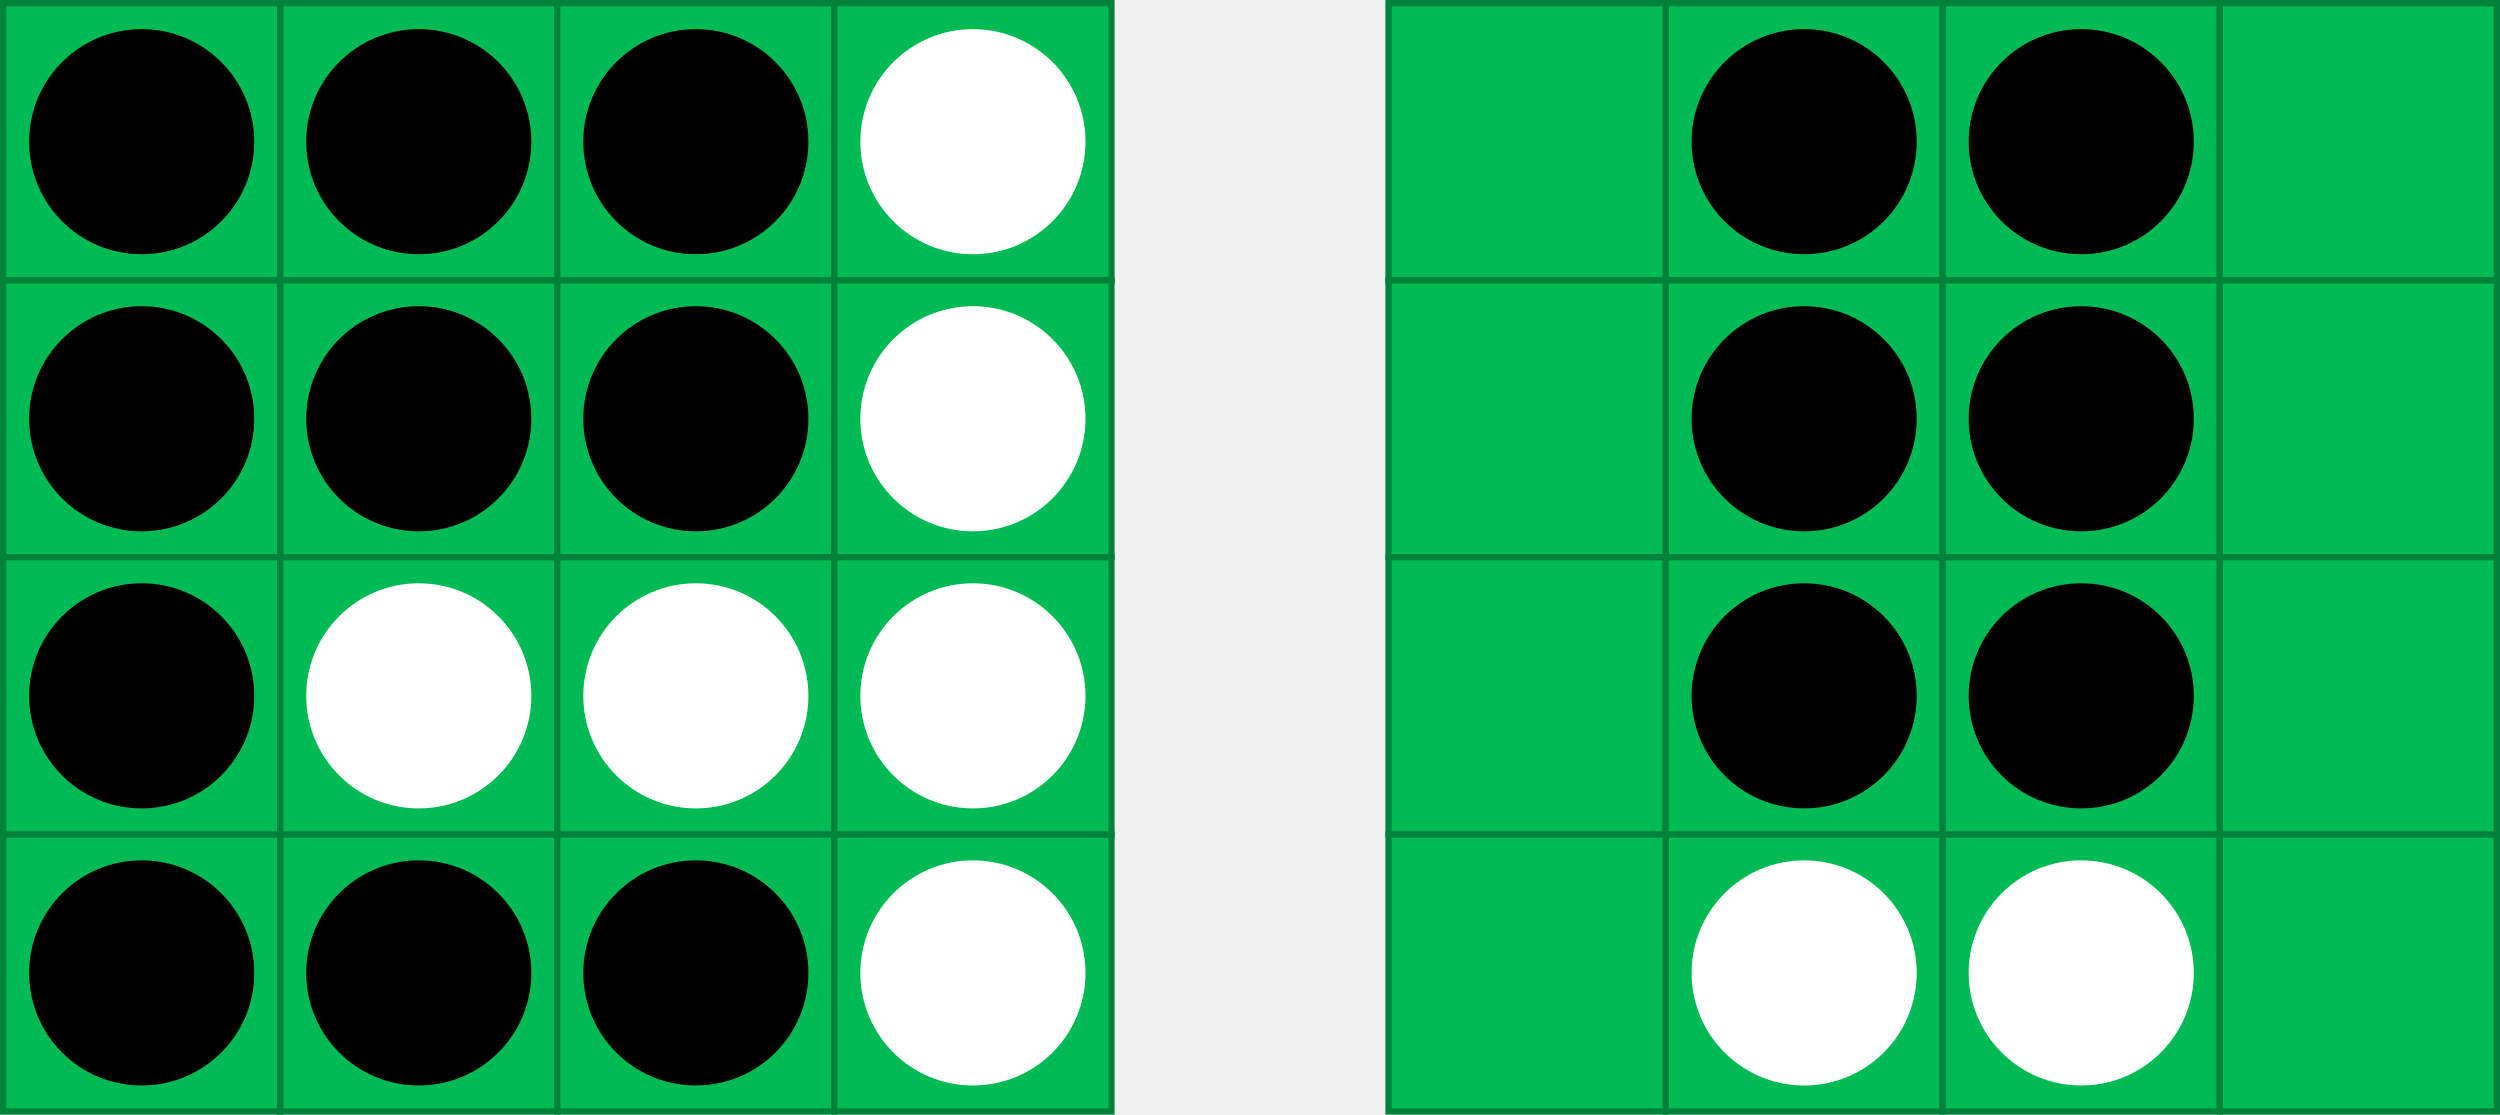
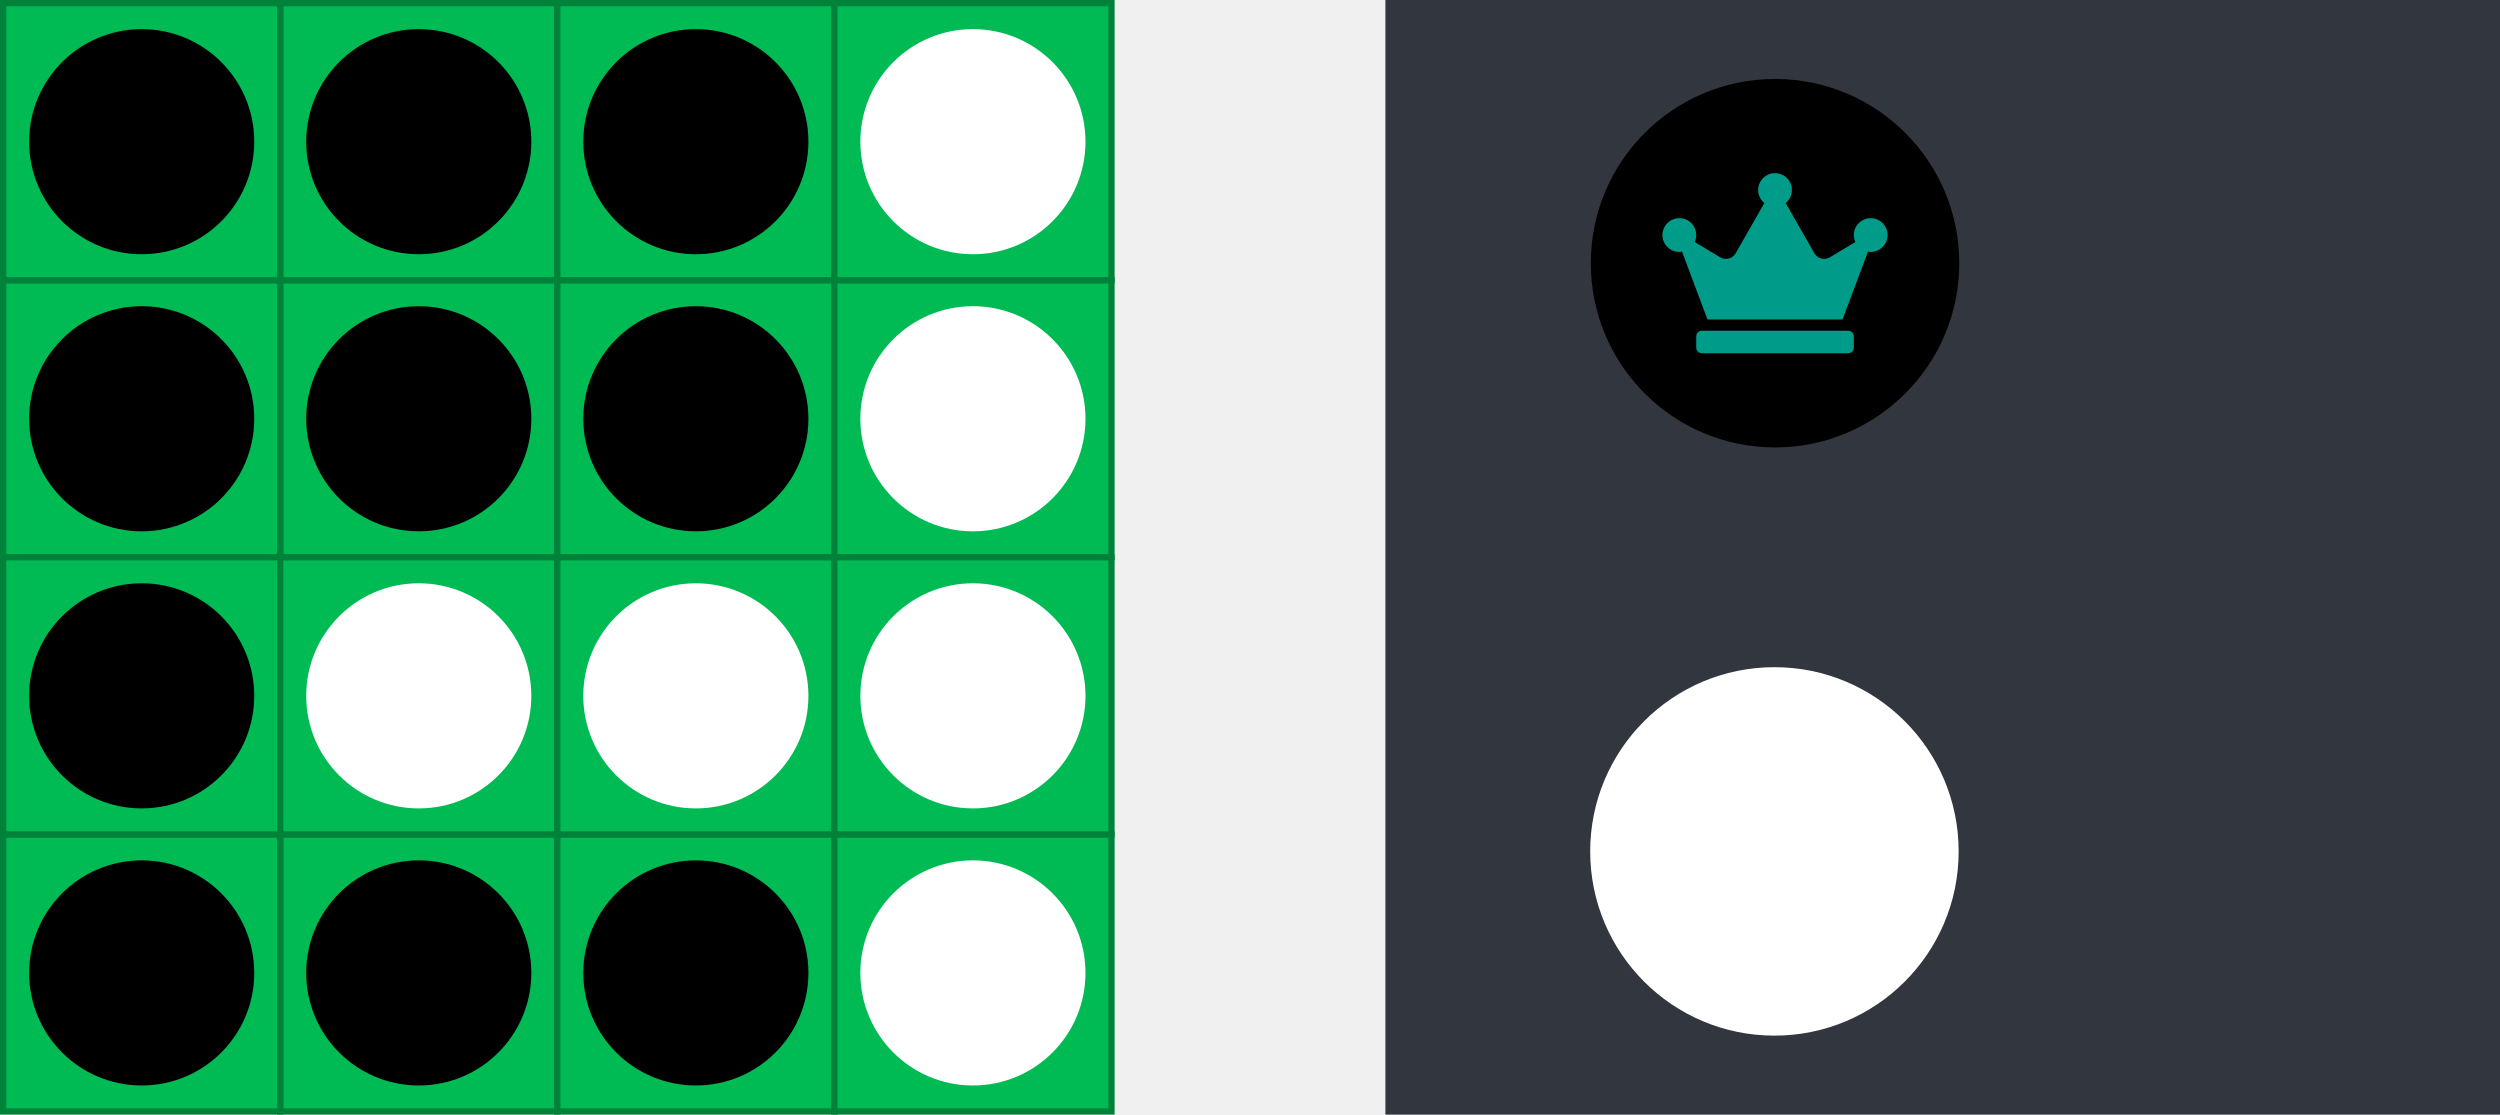
<svg xmlns="http://www.w3.org/2000/svg" width="397" height="177" viewBox="0 0 397 177" id="svg2" version="1.1">
-   <defs id="defs4" />
+   <defs id="defs4">
+     <filter style="color-interpolation-filters:sRGB" id="filter5281" x="-0.09" width="1.18" y="-0.09" height="1.18">
+       <feGaussianBlur stdDeviation="1.341" id="feGaussianBlur5283" />
+     </filter>
+   </defs>
  <g id="layer2" transform="translate(0.4999964,-335.5001)">
-     <path id="path4828" d="m 191.79,552.858 1.771,-1.771 c 0.75,-0.75 1.963,-0.75 2.705,0 l 15.511,15.503 c 0.75,0.75 0.75,1.963 0,2.705 l -15.511,15.511 c -0.75,0.75 -1.963,0.75 -2.705,0 l -1.771,-1.771 c -0.758,-0.758 -0.742,-1.995 0.032,-2.737 l 9.615,-9.16 -22.932,0 c -1.061,0 -1.915,-0.854 -1.915,-1.915 l 0,-2.553 c 0,-1.061 0.854,-1.915 1.915,-1.915 l 22.932,0 -9.615,-9.16 c -0.782,-0.742 -0.798,-1.979 -0.032,-2.737 z" style="fill:#009c8a;fill-opacity:1" />
-     <g id="g5526" transform="translate(-7.0988329e-6,-2.9262836e-6)">
+     <path id="path5302" d="m 143.621,581.794 -11.491,0 0,-11.491 c 0,-1.41 -1.144,-2.554 -2.554,-2.554 l -2.554,0 c -1.41,0 -2.554,1.144 -2.554,2.554 l 0,11.491 -11.491,0 c -1.41,0 -2.554,1.144 -2.554,2.554 l 0,2.554 c 0,1.41 1.144,2.554 2.554,2.554 l 11.491,0 0,11.491 c 0,1.41 1.144,2.554 2.554,2.554 l 2.554,0 c 1.41,0 2.554,-1.144 2.554,-2.554 l 0,-11.491 11.491,0 c 1.41,0 2.554,-1.144 2.554,-2.554 l 0,-2.554 c 0,-1.41 -1.144,-2.554 -2.554,-2.554 z" style="fill:#009c8a;fill-opacity:1" />
+     <g id="g5526" transform="translate(-270,-240)">
      <rect style="opacity:1;fill:#00bb54;fill-opacity:1;stroke:#00823a;stroke-width:1;stroke-miterlimit:4;stroke-dasharray:none;stroke-opacity:1" id="rect4314" width="44" height="44" x="264" y="380" />
      <rect y="380" x="308" height="44" width="44" id="rect4316" style="opacity:1;fill:#00bb54;fill-opacity:1;stroke:#00823a;stroke-width:1;stroke-miterlimit:4;stroke-dasharray:none;stroke-opacity:1" />
      <rect style="opacity:1;fill:#00bb54;fill-opacity:1;stroke:#00823a;stroke-width:1;stroke-miterlimit:4;stroke-dasharray:none;stroke-opacity:1" id="rect4318" width="44" height="44" x="352" y="380" />
      <rect y="336" x="264" height="44" width="44" id="rect4330" style="opacity:1;fill:#00bb54;fill-opacity:1;stroke:#00823a;stroke-width:1;stroke-miterlimit:4;stroke-dasharray:none;stroke-opacity:1" />
      <rect style="opacity:1;fill:#00bb54;fill-opacity:1;stroke:#00823a;stroke-width:1;stroke-miterlimit:4;stroke-dasharray:none;stroke-opacity:1" id="rect4332" width="44" height="44" x="308" y="336" />
      <rect y="336" x="352" height="44" width="44" id="rect4334" style="opacity:1;fill:#00bb54;fill-opacity:1;stroke:#00823a;stroke-width:1;stroke-miterlimit:4;stroke-dasharray:none;stroke-opacity:1" />
      <rect y="468" x="264" height="44" width="44" id="rect4358" style="opacity:1;fill:#00bb54;fill-opacity:1;stroke:#00823a;stroke-width:1;stroke-miterlimit:4;stroke-dasharray:none;stroke-opacity:1" />
      <rect style="opacity:1;fill:#00bb54;fill-opacity:1;stroke:#00823a;stroke-width:1;stroke-miterlimit:4;stroke-dasharray:none;stroke-opacity:1" id="rect4360" width="44" height="44" x="308" y="468" />
      <rect y="468" x="352" height="44" width="44" id="rect4362" style="opacity:1;fill:#00bb54;fill-opacity:1;stroke:#00823a;stroke-width:1;stroke-miterlimit:4;stroke-dasharray:none;stroke-opacity:1" />
      <rect y="380" x="220" height="44" width="44" id="rect4312" style="opacity:1;fill:#00bb54;fill-opacity:1;stroke:#00823a;stroke-width:1;stroke-miterlimit:4;stroke-dasharray:none;stroke-opacity:1" />
      <rect style="opacity:1;fill:#00bb54;fill-opacity:1;stroke:#00823a;stroke-width:1;stroke-miterlimit:4;stroke-dasharray:none;stroke-opacity:1" id="rect4328" width="44" height="44" x="220" y="336" />
      <rect style="opacity:1;fill:#00bb54;fill-opacity:1;stroke:#00823a;stroke-width:1;stroke-miterlimit:4;stroke-dasharray:none;stroke-opacity:1" id="rect4356" width="44" height="44" x="220" y="468" />
      <rect y="424" x="220" height="44" width="44" id="rect4364" style="opacity:1;fill:#00bb54;fill-opacity:1;stroke:#00823a;stroke-width:1;stroke-miterlimit:4;stroke-dasharray:none;stroke-opacity:1" />
      <rect style="opacity:1;fill:#00bb54;fill-opacity:1;stroke:#00823a;stroke-width:1;stroke-miterlimit:4;stroke-dasharray:none;stroke-opacity:1" id="rect4366" width="44" height="44" x="264" y="424" />
      <rect y="424" x="308" height="44" width="44" id="rect4368" style="opacity:1;fill:#00bb54;fill-opacity:1;stroke:#00823a;stroke-width:1;stroke-miterlimit:4;stroke-dasharray:none;stroke-opacity:1" />
      <rect style="opacity:1;fill:#00bb54;fill-opacity:1;stroke:#00823a;stroke-width:1;stroke-miterlimit:4;stroke-dasharray:none;stroke-opacity:1" id="rect4370" width="44" height="44" x="352" y="424" />
      <circle r="17.875" cy="402" cx="286" id="path4442" style="opacity:1;fill:#000000;fill-opacity:1;stroke:none;stroke-width:6;stroke-miterlimit:4;stroke-dasharray:none;stroke-opacity:1" />
      <circle r="17.875" cy="446" cx="330" id="path4442-6" style="opacity:1;fill:#000000;fill-opacity:1;stroke:none;stroke-width:6;stroke-miterlimit:4;stroke-dasharray:none;stroke-opacity:1" />
      <circle style="opacity:1;fill:#000000;fill-opacity:1;stroke:none;stroke-width:6;stroke-miterlimit:4;stroke-dasharray:none;stroke-opacity:1" id="circle4588" cx="330" cy="402" r="17.875" />
      <circle style="opacity:1;fill:#ffffff;fill-opacity:1;stroke:none;stroke-width:6;stroke-miterlimit:4;stroke-dasharray:none;stroke-opacity:1" id="circle4590" cx="330" cy="490" r="17.875" />
      <circle style="opacity:1;fill:#000000;fill-opacity:1;stroke:none;stroke-width:6;stroke-miterlimit:4;stroke-dasharray:none;stroke-opacity:1" id="circle4592" cx="330" cy="358" r="17.875" />
      <circle style="opacity:1;fill:#000000;fill-opacity:1;stroke:none;stroke-width:6;stroke-miterlimit:4;stroke-dasharray:none;stroke-opacity:1" id="circle5191" cx="286" cy="358" r="17.875" />
      <circle r="17.875" cy="490" cx="286" id="circle5227" style="opacity:1;fill:#ffffff;fill-opacity:1;stroke:none;stroke-width:6;stroke-miterlimit:4;stroke-dasharray:none;stroke-opacity:1" />
      <circle style="opacity:1;fill:#000000;fill-opacity:1;stroke:none;stroke-width:6;stroke-miterlimit:4;stroke-dasharray:none;stroke-opacity:1" id="circle5229" cx="286" cy="446" r="17.875" />
+       <circle style="opacity:1;fill:#ffffff;fill-opacity:1;stroke:none;stroke-width:6;stroke-miterlimit:4;stroke-dasharray:none;stroke-opacity:1" id="circle4383" cx="242" cy="402" r="17.875" />
+       <circle r="17.875" cy="402" cx="374" id="circle4385" style="opacity:1;fill:#ffffff;fill-opacity:1;stroke:none;stroke-width:6;stroke-miterlimit:4;stroke-dasharray:none;stroke-opacity:1" />
    </g>
-     <path id="path5302" d="m 143.621,581.794 -11.491,0 0,-11.491 c 0,-1.41 -1.144,-2.554 -2.554,-2.554 l -2.554,0 c -1.41,0 -2.554,1.144 -2.554,2.554 l 0,11.491 -11.491,0 c -1.41,0 -2.554,1.144 -2.554,2.554 l 0,2.554 c 0,1.41 1.144,2.554 2.554,2.554 l 11.491,0 0,11.491 c 0,1.41 1.144,2.554 2.554,2.554 l 2.554,0 c 1.41,0 2.554,-1.144 2.554,-2.554 l 0,-11.491 11.491,0 c 1.41,0 2.554,-1.144 2.554,-2.554 l 0,-2.554 c 0,-1.41 -1.144,-2.554 -2.554,-2.554 z" style="fill:#009c8a;fill-opacity:1" />
-     <rect style="opacity:1;fill:#00bb54;fill-opacity:1;stroke:#00823a;stroke-width:1;stroke-miterlimit:4;stroke-dasharray:none;stroke-opacity:1" id="rect4648" width="44" height="44" x="44" y="380" />
-     <rect y="380" x="88" height="44" width="44" id="rect4650" style="opacity:1;fill:#00bb54;fill-opacity:1;stroke:#00823a;stroke-width:1;stroke-miterlimit:4;stroke-dasharray:none;stroke-opacity:1" />
-     <rect style="opacity:1;fill:#00bb54;fill-opacity:1;stroke:#00823a;stroke-width:1;stroke-miterlimit:4;stroke-dasharray:none;stroke-opacity:1" id="rect4652" width="44" height="44" x="132" y="380" />
-     <rect y="336" x="44" height="44" width="44" id="rect4654" style="opacity:1;fill:#00bb54;fill-opacity:1;stroke:#00823a;stroke-width:1;stroke-miterlimit:4;stroke-dasharray:none;stroke-opacity:1" />
-     <rect style="opacity:1;fill:#00bb54;fill-opacity:1;stroke:#00823a;stroke-width:1;stroke-miterlimit:4;stroke-dasharray:none;stroke-opacity:1" id="rect4656" width="44" height="44" x="88" y="336" />
-     <rect y="336" x="132" height="44" width="44" id="rect4658" style="opacity:1;fill:#00bb54;fill-opacity:1;stroke:#00823a;stroke-width:1;stroke-miterlimit:4;stroke-dasharray:none;stroke-opacity:1" />
-     <rect y="468" x="44" height="44" width="44" id="rect4660" style="opacity:1;fill:#00bb54;fill-opacity:1;stroke:#00823a;stroke-width:1;stroke-miterlimit:4;stroke-dasharray:none;stroke-opacity:1" />
-     <rect style="opacity:1;fill:#00bb54;fill-opacity:1;stroke:#00823a;stroke-width:1;stroke-miterlimit:4;stroke-dasharray:none;stroke-opacity:1" id="rect4662" width="44" height="44" x="88" y="468" />
-     <rect y="468" x="132" height="44" width="44" id="rect4664" style="opacity:1;fill:#00bb54;fill-opacity:1;stroke:#00823a;stroke-width:1;stroke-miterlimit:4;stroke-dasharray:none;stroke-opacity:1" />
-     <rect y="380" x="1.0351563e-06" height="44" width="44" id="rect4666" style="opacity:1;fill:#00bb54;fill-opacity:1;stroke:#00823a;stroke-width:1;stroke-miterlimit:4;stroke-dasharray:none;stroke-opacity:1" />
-     <rect style="opacity:1;fill:#00bb54;fill-opacity:1;stroke:#00823a;stroke-width:1;stroke-miterlimit:4;stroke-dasharray:none;stroke-opacity:1" id="rect4668" width="44" height="44" x="1.0351563e-06" y="336" />
-     <rect style="opacity:1;fill:#00bb54;fill-opacity:1;stroke:#00823a;stroke-width:1;stroke-miterlimit:4;stroke-dasharray:none;stroke-opacity:1" id="rect4670" width="44" height="44" x="1.0351563e-06" y="468" />
-     <rect y="424" x="1.0351563e-06" height="44" width="44" id="rect4672" style="opacity:1;fill:#00bb54;fill-opacity:1;stroke:#00823a;stroke-width:1;stroke-miterlimit:4;stroke-dasharray:none;stroke-opacity:1" />
-     <rect style="opacity:1;fill:#00bb54;fill-opacity:1;stroke:#00823a;stroke-width:1;stroke-miterlimit:4;stroke-dasharray:none;stroke-opacity:1" id="rect4674" width="44" height="44" x="44" y="424" />
-     <rect y="424" x="88" height="44" width="44" id="rect4676" style="opacity:1;fill:#00bb54;fill-opacity:1;stroke:#00823a;stroke-width:1;stroke-miterlimit:4;stroke-dasharray:none;stroke-opacity:1" />
-     <rect style="opacity:1;fill:#00bb54;fill-opacity:1;stroke:#00823a;stroke-width:1;stroke-miterlimit:4;stroke-dasharray:none;stroke-opacity:1" id="rect4678" width="44" height="44" x="132" y="424" />
-     <circle r="17.875" cy="402" cx="66" id="circle4680" style="opacity:1;fill:#000000;fill-opacity:1;stroke:none;stroke-width:6;stroke-miterlimit:4;stroke-dasharray:none;stroke-opacity:1" />
-     <circle r="17.875" cy="446" cx="110" id="circle4682" style="opacity:1;fill:#ffffff;fill-opacity:1;stroke:none;stroke-width:6;stroke-miterlimit:4;stroke-dasharray:none;stroke-opacity:1" />
-     <circle style="opacity:1;fill:#000000;fill-opacity:1;stroke:none;stroke-width:6;stroke-miterlimit:4;stroke-dasharray:none;stroke-opacity:1" id="circle4684" cx="110" cy="402" r="17.875" />
-     <circle style="opacity:1;fill:#ffffff;fill-opacity:1;stroke:none;stroke-width:6;stroke-miterlimit:4;stroke-dasharray:none;stroke-opacity:1" id="circle4686" cx="66" cy="446" r="17.875" />
-     <circle style="opacity:1;fill:#000000;fill-opacity:1;stroke:none;stroke-width:6;stroke-miterlimit:4;stroke-dasharray:none;stroke-opacity:1" id="circle4688" cx="110" cy="358" r="17.875" />
-     <circle style="opacity:1;fill:#000000;fill-opacity:1;stroke:none;stroke-width:6;stroke-miterlimit:4;stroke-dasharray:none;stroke-opacity:1" id="circle5311" cx="66" cy="358" r="17.875" />
-     <circle r="17.875" cy="358" cx="22" id="circle5313" style="opacity:1;fill:#000000;fill-opacity:1;stroke:none;stroke-width:6;stroke-miterlimit:4;stroke-dasharray:none;stroke-opacity:1" />
-     <circle style="opacity:1;fill:#000000;fill-opacity:1;stroke:none;stroke-width:6;stroke-miterlimit:4;stroke-dasharray:none;stroke-opacity:1" id="circle5315" cx="22" cy="446" r="17.875" />
-     <circle style="opacity:1;fill:#000000;fill-opacity:1;stroke:none;stroke-width:6;stroke-miterlimit:4;stroke-dasharray:none;stroke-opacity:1" id="circle5315-8" cx="22" cy="402" r="17.875" />
-     <circle style="opacity:1;fill:#000000;fill-opacity:1;stroke:none;stroke-width:6;stroke-miterlimit:4;stroke-dasharray:none;stroke-opacity:1" id="circle5315-2" cx="22" cy="490" r="17.875" />
-     <circle style="opacity:1;fill:#000000;fill-opacity:1;stroke:none;stroke-width:6;stroke-miterlimit:4;stroke-dasharray:none;stroke-opacity:1" id="circle5315-3" cx="66" cy="490" r="17.875" />
-     <circle style="opacity:1;fill:#000000;fill-opacity:1;stroke:none;stroke-width:6;stroke-miterlimit:4;stroke-dasharray:none;stroke-opacity:1" id="circle5315-85" cx="110" cy="490" r="17.875" />
-     <circle style="opacity:1;fill:#ffffff;fill-opacity:1;stroke:none;stroke-width:6;stroke-miterlimit:4;stroke-dasharray:none;stroke-opacity:1" id="circle5315-5" cx="154" cy="490" r="17.875" />
-     <circle style="opacity:1;fill:#ffffff;fill-opacity:1;stroke:none;stroke-width:6;stroke-miterlimit:4;stroke-dasharray:none;stroke-opacity:1" id="circle5315-50" cx="154" cy="446" r="17.875" />
-     <circle style="opacity:1;fill:#ffffff;fill-opacity:1;stroke:none;stroke-width:6;stroke-miterlimit:4;stroke-dasharray:none;stroke-opacity:1" id="circle5315-4" cx="154" cy="402" r="17.875" />
-     <circle style="opacity:1;fill:#ffffff;fill-opacity:1;stroke:none;stroke-width:6;stroke-miterlimit:4;stroke-dasharray:none;stroke-opacity:1" id="circle5315-0" cx="154" cy="358" r="17.875" />
-     <g id="g4382" transform="translate(249.5077,18.18275)">
-       <rect y="335.5" x="219.5" height="177" width="177" id="rect4381" style="opacity:1;fill:#32363e;fill-opacity:1;stroke:none;stroke-width:6;stroke-miterlimit:4;stroke-dasharray:none;stroke-opacity:1" />
-       <g transform="translate(-4.000006,1.010167)" id="g5581">
-         <g id="g5562" transform="matrix(1.636626,0,0,1.636626,-168.3621,-317.6437)">
-           <flowRoot transform="translate(42.43149,341.7468)" style="font-style:normal;font-variant:normal;font-weight:normal;font-stretch:normal;font-size:40px;line-height:125%;font-family:'Open Sans';-inkscape-font-specification:'Open Sans';letter-spacing:0px;word-spacing:0px;fill:#7d828e;fill-opacity:1;stroke:none;stroke-width:1px;stroke-linecap:butt;stroke-linejoin:miter;stroke-opacity:1" id="flowRoot5552" xml:space="preserve">
-             <flowRegion id="flowRegion5554">
-               <rect style="font-style:normal;font-variant:normal;font-weight:normal;font-stretch:normal;font-family:'Open Sans';-inkscape-font-specification:'Open Sans';fill:#7d828e;fill-opacity:1" y="57.297" x="259.609" height="76.267" width="40.911" id="rect5556" />
-             </flowRegion>
-             <flowPara id="flowPara5558">9</flowPara>
-           </flowRoot>
-           <circle style="opacity:1;fill:#000000;fill-opacity:1;stroke:none;stroke-width:6;stroke-miterlimit:4;stroke-dasharray:none;stroke-opacity:1" id="circle5560" cx="277.239" cy="424" r="17.875" />
+     <g id="g4387" transform="translate(-270,-240)">
+       <rect y="380" x="44" height="44" width="44" id="rect4648" style="opacity:1;fill:#00bb54;fill-opacity:1;stroke:#00823a;stroke-width:1;stroke-miterlimit:4;stroke-dasharray:none;stroke-opacity:1" />
+       <rect style="opacity:1;fill:#00bb54;fill-opacity:1;stroke:#00823a;stroke-width:1;stroke-miterlimit:4;stroke-dasharray:none;stroke-opacity:1" id="rect4650" width="44" height="44" x="88" y="380" />
+       <rect y="380" x="132" height="44" width="44" id="rect4652" style="opacity:1;fill:#00bb54;fill-opacity:1;stroke:#00823a;stroke-width:1;stroke-miterlimit:4;stroke-dasharray:none;stroke-opacity:1" />
+       <rect style="opacity:1;fill:#00bb54;fill-opacity:1;stroke:#00823a;stroke-width:1;stroke-miterlimit:4;stroke-dasharray:none;stroke-opacity:1" id="rect4654" width="44" height="44" x="44" y="336" />
+       <rect y="336" x="88" height="44" width="44" id="rect4656" style="opacity:1;fill:#00bb54;fill-opacity:1;stroke:#00823a;stroke-width:1;stroke-miterlimit:4;stroke-dasharray:none;stroke-opacity:1" />
+       <rect style="opacity:1;fill:#00bb54;fill-opacity:1;stroke:#00823a;stroke-width:1;stroke-miterlimit:4;stroke-dasharray:none;stroke-opacity:1" id="rect4658" width="44" height="44" x="132" y="336" />
+       <rect style="opacity:1;fill:#00bb54;fill-opacity:1;stroke:#00823a;stroke-width:1;stroke-miterlimit:4;stroke-dasharray:none;stroke-opacity:1" id="rect4660" width="44" height="44" x="44" y="468" />
+       <rect y="468" x="88" height="44" width="44" id="rect4662" style="opacity:1;fill:#00bb54;fill-opacity:1;stroke:#00823a;stroke-width:1;stroke-miterlimit:4;stroke-dasharray:none;stroke-opacity:1" />
+       <rect style="opacity:1;fill:#00bb54;fill-opacity:1;stroke:#00823a;stroke-width:1;stroke-miterlimit:4;stroke-dasharray:none;stroke-opacity:1" id="rect4664" width="44" height="44" x="132" y="468" />
+       <rect style="opacity:1;fill:#00bb54;fill-opacity:1;stroke:#00823a;stroke-width:1;stroke-miterlimit:4;stroke-dasharray:none;stroke-opacity:1" id="rect4666" width="44" height="44" x="1.0351563e-06" y="380" />
+       <rect y="336" x="1.0351563e-06" height="44" width="44" id="rect4668" style="opacity:1;fill:#00bb54;fill-opacity:1;stroke:#00823a;stroke-width:1;stroke-miterlimit:4;stroke-dasharray:none;stroke-opacity:1" />
+       <rect y="468" x="1.0351563e-06" height="44" width="44" id="rect4670" style="opacity:1;fill:#00bb54;fill-opacity:1;stroke:#00823a;stroke-width:1;stroke-miterlimit:4;stroke-dasharray:none;stroke-opacity:1" />
+       <rect style="opacity:1;fill:#00bb54;fill-opacity:1;stroke:#00823a;stroke-width:1;stroke-miterlimit:4;stroke-dasharray:none;stroke-opacity:1" id="rect4672" width="44" height="44" x="1.0351563e-06" y="424" />
+       <rect y="424" x="44" height="44" width="44" id="rect4674" style="opacity:1;fill:#00bb54;fill-opacity:1;stroke:#00823a;stroke-width:1;stroke-miterlimit:4;stroke-dasharray:none;stroke-opacity:1" />
+       <rect style="opacity:1;fill:#00bb54;fill-opacity:1;stroke:#00823a;stroke-width:1;stroke-miterlimit:4;stroke-dasharray:none;stroke-opacity:1" id="rect4676" width="44" height="44" x="88" y="424" />
+       <rect y="424" x="132" height="44" width="44" id="rect4678" style="opacity:1;fill:#00bb54;fill-opacity:1;stroke:#00823a;stroke-width:1;stroke-miterlimit:4;stroke-dasharray:none;stroke-opacity:1" />
+       <circle style="opacity:1;fill:#000000;fill-opacity:1;stroke:none;stroke-width:6;stroke-miterlimit:4;stroke-dasharray:none;stroke-opacity:1" id="circle4680" cx="66" cy="402" r="17.875" />
+       <circle style="opacity:1;fill:#ffffff;fill-opacity:1;stroke:none;stroke-width:6;stroke-miterlimit:4;stroke-dasharray:none;stroke-opacity:1" id="circle4682" cx="110" cy="446" r="17.875" />
+       <circle r="17.875" cy="402" cx="110" id="circle4684" style="opacity:1;fill:#000000;fill-opacity:1;stroke:none;stroke-width:6;stroke-miterlimit:4;stroke-dasharray:none;stroke-opacity:1" />
+       <circle r="17.875" cy="446" cx="66" id="circle4686" style="opacity:1;fill:#ffffff;fill-opacity:1;stroke:none;stroke-width:6;stroke-miterlimit:4;stroke-dasharray:none;stroke-opacity:1" />
+       <circle r="17.875" cy="358" cx="110" id="circle4688" style="opacity:1;fill:#000000;fill-opacity:1;stroke:none;stroke-width:6;stroke-miterlimit:4;stroke-dasharray:none;stroke-opacity:1" />
+       <circle r="17.875" cy="358" cx="66" id="circle5311" style="opacity:1;fill:#000000;fill-opacity:1;stroke:none;stroke-width:6;stroke-miterlimit:4;stroke-dasharray:none;stroke-opacity:1" />
+       <circle style="opacity:1;fill:#000000;fill-opacity:1;stroke:none;stroke-width:6;stroke-miterlimit:4;stroke-dasharray:none;stroke-opacity:1" id="circle5313" cx="22" cy="358" r="17.875" />
+       <circle r="17.875" cy="446" cx="22" id="circle5315" style="opacity:1;fill:#000000;fill-opacity:1;stroke:none;stroke-width:6;stroke-miterlimit:4;stroke-dasharray:none;stroke-opacity:1" />
+       <circle r="17.875" cy="402" cx="22" id="circle5315-8" style="opacity:1;fill:#000000;fill-opacity:1;stroke:none;stroke-width:6;stroke-miterlimit:4;stroke-dasharray:none;stroke-opacity:1" />
+       <circle r="17.875" cy="490" cx="22" id="circle5315-2" style="opacity:1;fill:#000000;fill-opacity:1;stroke:none;stroke-width:6;stroke-miterlimit:4;stroke-dasharray:none;stroke-opacity:1" />
+       <circle r="17.875" cy="490" cx="66" id="circle5315-3" style="opacity:1;fill:#000000;fill-opacity:1;stroke:none;stroke-width:6;stroke-miterlimit:4;stroke-dasharray:none;stroke-opacity:1" />
+       <circle r="17.875" cy="490" cx="110" id="circle5315-85" style="opacity:1;fill:#000000;fill-opacity:1;stroke:none;stroke-width:6;stroke-miterlimit:4;stroke-dasharray:none;stroke-opacity:1" />
+       <circle r="17.875" cy="490" cx="154" id="circle5315-5" style="opacity:1;fill:#ffffff;fill-opacity:1;stroke:none;stroke-width:6;stroke-miterlimit:4;stroke-dasharray:none;stroke-opacity:1" />
+       <circle r="17.875" cy="446" cx="154" id="circle5315-50" style="opacity:1;fill:#ffffff;fill-opacity:1;stroke:none;stroke-width:6;stroke-miterlimit:4;stroke-dasharray:none;stroke-opacity:1" />
+       <circle r="17.875" cy="402" cx="154" id="circle5315-4" style="opacity:1;fill:#ffffff;fill-opacity:1;stroke:none;stroke-width:6;stroke-miterlimit:4;stroke-dasharray:none;stroke-opacity:1" />
+       <circle r="17.875" cy="358" cx="154" id="circle5315-0" style="opacity:1;fill:#ffffff;fill-opacity:1;stroke:none;stroke-width:6;stroke-miterlimit:4;stroke-dasharray:none;stroke-opacity:1" />
+     </g>
+     <g id="g5285" transform="translate(185.7143,-254.2857)">
+       <path style="fill:#009c8a;fill-opacity:1" d="m 195.325,408.912 1.771,-1.771 c 0.75,-0.75 1.963,-0.75 2.705,0 l 15.511,15.503 c 0.75,0.75 0.75,1.963 0,2.705 l -15.511,15.511 c -0.75,0.75 -1.963,0.75 -2.705,0 l -1.771,-1.771 c -0.758,-0.758 -0.742,-1.995 0.032,-2.737 l 9.615,-9.16 -22.932,0 c -1.061,0 -1.915,-0.854 -1.915,-1.915 l 0,-2.553 c 0,-1.061 0.854,-1.915 1.915,-1.915 l 22.932,0 -9.615,-9.16 c -0.782,-0.742 -0.798,-1.979 -0.032,-2.737 z" id="path4828" />
+       <rect y="380" x="264" height="44" width="44" id="rect4487" style="opacity:1;fill:#00bb54;fill-opacity:1;stroke:#00823a;stroke-width:1;stroke-miterlimit:4;stroke-dasharray:none;stroke-opacity:1" />
+       <rect style="opacity:1;fill:#00bb54;fill-opacity:1;stroke:#00823a;stroke-width:1;stroke-miterlimit:4;stroke-dasharray:none;stroke-opacity:1" id="rect4489" width="44" height="44" x="308" y="380" />
+       <rect y="380" x="352" height="44" width="44" id="rect4491" style="opacity:1;fill:#00bb54;fill-opacity:1;stroke:#00823a;stroke-width:1;stroke-miterlimit:4;stroke-dasharray:none;stroke-opacity:1" />
+       <rect style="opacity:1;fill:#00bb54;fill-opacity:1;stroke:#00823a;stroke-width:1;stroke-miterlimit:4;stroke-dasharray:none;stroke-opacity:1" id="rect4493" width="44" height="44" x="264" y="336" />
+       <rect y="336" x="308" height="44" width="44" id="rect4495" style="opacity:1;fill:#00bb54;fill-opacity:1;stroke:#00823a;stroke-width:1;stroke-miterlimit:4;stroke-dasharray:none;stroke-opacity:1" />
+       <rect style="opacity:1;fill:#00bb54;fill-opacity:1;stroke:#00823a;stroke-width:1;stroke-miterlimit:4;stroke-dasharray:none;stroke-opacity:1" id="rect4497" width="44" height="44" x="352" y="336" />
+       <rect style="opacity:1;fill:#00bb54;fill-opacity:1;stroke:#00823a;stroke-width:1;stroke-miterlimit:4;stroke-dasharray:none;stroke-opacity:1" id="rect4499" width="44" height="44" x="264" y="468" />
+       <rect y="468" x="308" height="44" width="44" id="rect4501" style="opacity:1;fill:#00bb54;fill-opacity:1;stroke:#00823a;stroke-width:1;stroke-miterlimit:4;stroke-dasharray:none;stroke-opacity:1" />
+       <rect style="opacity:1;fill:#00bb54;fill-opacity:1;stroke:#00823a;stroke-width:1;stroke-miterlimit:4;stroke-dasharray:none;stroke-opacity:1" id="rect4503" width="44" height="44" x="352" y="468" />
+       <rect style="opacity:1;fill:#00bb54;fill-opacity:1;stroke:#00823a;stroke-width:1;stroke-miterlimit:4;stroke-dasharray:none;stroke-opacity:1" id="rect4505" width="44" height="44" x="220" y="380" />
+       <rect y="336" x="220" height="44" width="44" id="rect4507" style="opacity:1;fill:#00bb54;fill-opacity:1;stroke:#00823a;stroke-width:1;stroke-miterlimit:4;stroke-dasharray:none;stroke-opacity:1" />
+       <rect y="468" x="220" height="44" width="44" id="rect4509" style="opacity:1;fill:#00bb54;fill-opacity:1;stroke:#00823a;stroke-width:1;stroke-miterlimit:4;stroke-dasharray:none;stroke-opacity:1" />
+       <rect style="opacity:1;fill:#00bb54;fill-opacity:1;stroke:#00823a;stroke-width:1;stroke-miterlimit:4;stroke-dasharray:none;stroke-opacity:1" id="rect4511" width="44" height="44" x="220" y="424" />
+       <rect y="424" x="264" height="44" width="44" id="rect4513" style="opacity:1;fill:#00bb54;fill-opacity:1;stroke:#00823a;stroke-width:1;stroke-miterlimit:4;stroke-dasharray:none;stroke-opacity:1" />
+       <rect style="opacity:1;fill:#00bb54;fill-opacity:1;stroke:#00823a;stroke-width:1;stroke-miterlimit:4;stroke-dasharray:none;stroke-opacity:1" id="rect4515" width="44" height="44" x="308" y="424" />
+       <rect y="424" x="352" height="44" width="44" id="rect4517" style="opacity:1;fill:#00bb54;fill-opacity:1;stroke:#00823a;stroke-width:1;stroke-miterlimit:4;stroke-dasharray:none;stroke-opacity:1" />
+       <circle style="opacity:1;fill:#000000;fill-opacity:1;stroke:none;stroke-width:6;stroke-miterlimit:4;stroke-dasharray:none;stroke-opacity:1" id="circle4519" cx="286" cy="402" r="17.875" />
+       <circle style="opacity:1;fill:#000000;fill-opacity:1;stroke:none;stroke-width:6;stroke-miterlimit:4;stroke-dasharray:none;stroke-opacity:1" id="circle4521" cx="330" cy="446" r="17.875" />
+       <circle r="17.875" cy="402" cx="330" id="circle4523" style="opacity:1;fill:#000000;fill-opacity:1;stroke:none;stroke-width:6;stroke-miterlimit:4;stroke-dasharray:none;stroke-opacity:1" />
+       <circle r="17.875" cy="358" cx="330" id="circle4527" style="opacity:1;fill:#000000;fill-opacity:1;stroke:none;stroke-width:6;stroke-miterlimit:4;stroke-dasharray:none;stroke-opacity:1" />
+       <circle r="17.875" cy="446" cx="286" id="circle4533" style="opacity:1;fill:#ffffff;fill-opacity:1;stroke:none;stroke-width:6;stroke-miterlimit:4;stroke-dasharray:none;stroke-opacity:1" />
+       <rect style="opacity:1;fill:#00bb54;fill-opacity:1;stroke:#00823a;stroke-width:1;stroke-miterlimit:4;stroke-dasharray:none;stroke-opacity:1" id="rect4541" width="44" height="44" x="44" y="380" />
+       <rect y="380" x="88" height="44" width="44" id="rect4543" style="opacity:1;fill:#00bb54;fill-opacity:1;stroke:#00823a;stroke-width:1;stroke-miterlimit:4;stroke-dasharray:none;stroke-opacity:1" />
+       <rect style="opacity:1;fill:#00bb54;fill-opacity:1;stroke:#00823a;stroke-width:1;stroke-miterlimit:4;stroke-dasharray:none;stroke-opacity:1" id="rect4545" width="44" height="44" x="132" y="380" />
+       <rect y="336" x="44" height="44" width="44" id="rect4547" style="opacity:1;fill:#00bb54;fill-opacity:1;stroke:#00823a;stroke-width:1;stroke-miterlimit:4;stroke-dasharray:none;stroke-opacity:1" />
+       <rect style="opacity:1;fill:#00bb54;fill-opacity:1;stroke:#00823a;stroke-width:1;stroke-miterlimit:4;stroke-dasharray:none;stroke-opacity:1" id="rect4549" width="44" height="44" x="88" y="336" />
+       <rect y="336" x="132" height="44" width="44" id="rect4551" style="opacity:1;fill:#00bb54;fill-opacity:1;stroke:#00823a;stroke-width:1;stroke-miterlimit:4;stroke-dasharray:none;stroke-opacity:1" />
+       <rect y="468" x="44" height="44" width="44" id="rect4553" style="opacity:1;fill:#00bb54;fill-opacity:1;stroke:#00823a;stroke-width:1;stroke-miterlimit:4;stroke-dasharray:none;stroke-opacity:1" />
+       <rect style="opacity:1;fill:#00bb54;fill-opacity:1;stroke:#00823a;stroke-width:1;stroke-miterlimit:4;stroke-dasharray:none;stroke-opacity:1" id="rect4555" width="44" height="44" x="88" y="468" />
+       <rect y="468" x="132" height="44" width="44" id="rect4557" style="opacity:1;fill:#00bb54;fill-opacity:1;stroke:#00823a;stroke-width:1;stroke-miterlimit:4;stroke-dasharray:none;stroke-opacity:1" />
+       <rect y="380" x="2.3623804e-06" height="44" width="44" id="rect4559" style="opacity:1;fill:#00bb54;fill-opacity:1;stroke:#00823a;stroke-width:1;stroke-miterlimit:4;stroke-dasharray:none;stroke-opacity:1" />
+       <rect style="opacity:1;fill:#00bb54;fill-opacity:1;stroke:#00823a;stroke-width:1;stroke-miterlimit:4;stroke-dasharray:none;stroke-opacity:1" id="rect4561" width="44" height="44" x="2.3623804e-06" y="336" />
+       <rect style="opacity:1;fill:#00bb54;fill-opacity:1;stroke:#00823a;stroke-width:1;stroke-miterlimit:4;stroke-dasharray:none;stroke-opacity:1" id="rect4563" width="44" height="44" x="2.3623804e-06" y="468" />
+       <rect y="424" x="2.3623804e-06" height="44" width="44" id="rect4565" style="opacity:1;fill:#00bb54;fill-opacity:1;stroke:#00823a;stroke-width:1;stroke-miterlimit:4;stroke-dasharray:none;stroke-opacity:1" />
+       <rect style="opacity:1;fill:#00bb54;fill-opacity:1;stroke:#00823a;stroke-width:1;stroke-miterlimit:4;stroke-dasharray:none;stroke-opacity:1" id="rect4567" width="44" height="44" x="44" y="424" />
+       <rect y="424" x="88" height="44" width="44" id="rect4569" style="opacity:1;fill:#00bb54;fill-opacity:1;stroke:#00823a;stroke-width:1;stroke-miterlimit:4;stroke-dasharray:none;stroke-opacity:1" />
+       <rect style="opacity:1;fill:#00bb54;fill-opacity:1;stroke:#00823a;stroke-width:1;stroke-miterlimit:4;stroke-dasharray:none;stroke-opacity:1" id="rect4571" width="44" height="44" x="132" y="424" />
+       <circle r="17.875" cy="402" cx="66" id="circle4573" style="opacity:1;fill:#000000;fill-opacity:1;stroke:none;stroke-width:6;stroke-miterlimit:4;stroke-dasharray:none;stroke-opacity:1" />
+       <circle r="17.875" cy="446" cx="110" id="circle4575" style="opacity:1;fill:#000000;fill-opacity:1;stroke:none;stroke-width:6;stroke-miterlimit:4;stroke-dasharray:none;stroke-opacity:1" />
+       <circle style="opacity:1;fill:#ffffff;fill-opacity:1;stroke:none;stroke-width:6;stroke-miterlimit:4;stroke-dasharray:none;stroke-opacity:1" id="circle4577" cx="110" cy="402" r="17.875" />
+       <circle style="opacity:1;fill:#ffffff;fill-opacity:1;stroke:none;stroke-width:6;stroke-miterlimit:4;stroke-dasharray:none;stroke-opacity:1" id="circle4579" cx="66" cy="446" r="17.875" />
+       <circle style="opacity:0.561;fill:#000000;fill-opacity:1;stroke:none;stroke-width:6;stroke-miterlimit:4;stroke-dasharray:none;stroke-opacity:1;filter:url(#filter5281)" id="circle4723" cx="110" cy="358" r="17.875" />
+     </g>
+     <g id="g5556">
+       <g transform="translate(-3.2245309e-6,-8.6483294e-6)" id="g4382">
+         <rect style="opacity:1;fill:#32363e;fill-opacity:1;stroke:none;stroke-width:6;stroke-miterlimit:4;stroke-dasharray:none;stroke-opacity:1" id="rect4381" width="177" height="177" x="219.5" y="335.5" />
+         <g id="g5581" transform="translate(-4.000006,1.010167)">
+           <g transform="matrix(1.636626,0,0,1.636626,-168.3621,-317.6437)" id="g5562">
+             <flowRoot xml:space="preserve" id="flowRoot5552" style="font-style:normal;font-variant:normal;font-weight:normal;font-stretch:normal;font-size:40px;line-height:125%;font-family:'Open Sans';-inkscape-font-specification:'Open Sans';letter-spacing:0px;word-spacing:0px;fill:#7d828e;fill-opacity:1;stroke:none;stroke-width:1px;stroke-linecap:butt;stroke-linejoin:miter;stroke-opacity:1" transform="translate(42.43149,341.7468)">
+               <flowRegion id="flowRegion5554">
+                 <rect id="rect5556" width="40.911" height="76.267" x="259.609" y="57.297" style="font-style:normal;font-variant:normal;font-weight:normal;font-stretch:normal;font-family:'Open Sans';-inkscape-font-specification:'Open Sans';fill:#7d828e;fill-opacity:1" />
+               </flowRegion>
+               <flowPara id="flowPara5558">9</flowPara>
+             </flowRoot>
+             <circle r="17.875" cy="424" cx="277.239" id="circle5560" style="opacity:1;fill:#000000;fill-opacity:1;stroke:none;stroke-width:6;stroke-miterlimit:4;stroke-dasharray:none;stroke-opacity:1" />
+             <path style="fill:#009c8a;fill-opacity:1" d="m 284.338,430.553 -14.198,0 c -0.3,0 -0.546,0.246 -0.546,0.546 l 0,1.092 c 0,0.3 0.246,0.546 0.546,0.546 l 14.198,0 c 0.3,0 0.546,-0.246 0.546,-0.546 l 0,-1.092 c 0,-0.3 -0.246,-0.546 -0.546,-0.546 z m 2.184,-10.922 c -0.904,0 -1.638,0.734 -1.638,1.638 0,0.242 0.055,0.468 0.15,0.676 l -2.471,1.481 c -0.526,0.314 -1.205,0.137 -1.509,-0.396 l -2.782,-4.867 c 0.365,-0.3 0.604,-0.751 0.604,-1.263 0,-0.904 -0.734,-1.638 -1.638,-1.638 -0.904,0 -1.638,0.734 -1.638,1.638 0,0.512 0.239,0.962 0.604,1.263 l -2.782,4.867 c -0.304,0.532 -0.986,0.71 -1.509,0.396 l -2.468,-1.481 c 0.092,-0.205 0.15,-0.433 0.15,-0.676 0,-0.904 -0.734,-1.638 -1.638,-1.638 -0.904,0 -1.642,0.734 -1.642,1.638 0,0.904 0.734,1.638 1.638,1.638 0.089,0 0.177,-0.014 0.263,-0.027 l 2.468,6.58 13.106,0 2.468,-6.58 c 0.085,0.014 0.174,0.027 0.263,0.027 0.904,0 1.638,-0.734 1.638,-1.638 0,-0.904 -0.734,-1.638 -1.638,-1.638 z" id="path5506" />
+           </g>
+           <g id="g5569" transform="matrix(1.636626,0,0,1.636626,-168.458,-224.2355)">
+             <flowRoot transform="translate(42.43149,341.7468)" style="font-style:normal;font-variant:normal;font-weight:normal;font-stretch:normal;font-size:40px;line-height:125%;font-family:'Open Sans';-inkscape-font-specification:'Open Sans';letter-spacing:0px;word-spacing:0px;fill:#7d828e;fill-opacity:1;stroke:none;stroke-width:1px;stroke-linecap:butt;stroke-linejoin:miter;stroke-opacity:1" id="flowRoot5571" xml:space="preserve">
+               <flowRegion id="flowRegion5573">
+                 <rect style="font-style:normal;font-variant:normal;font-weight:normal;font-stretch:normal;font-family:'Open Sans';-inkscape-font-specification:'Open Sans';fill:#7d828e;fill-opacity:1" y="57.297" x="259.609" height="76.267" width="40.911" id="rect5575" />
+               </flowRegion>
+               <flowPara id="flowPara5577">7</flowPara>
+             </flowRoot>
+             <circle style="opacity:1;fill:#ffffff;fill-opacity:1;stroke:none;stroke-width:6;stroke-miterlimit:4;stroke-dasharray:none;stroke-opacity:1" id="circle5579" cx="277.239" cy="424" r="17.875" />
+           </g>
        </g>
-         <g transform="matrix(1.636626,0,0,1.636626,-168.458,-224.2355)" id="g5569">
-           <flowRoot xml:space="preserve" id="flowRoot5571" style="font-style:normal;font-variant:normal;font-weight:normal;font-stretch:normal;font-size:40px;line-height:125%;font-family:'Open Sans';-inkscape-font-specification:'Open Sans';letter-spacing:0px;word-spacing:0px;fill:#7d828e;fill-opacity:1;stroke:none;stroke-width:1px;stroke-linecap:butt;stroke-linejoin:miter;stroke-opacity:1" transform="translate(42.43149,341.7468)">
-             <flowRegion id="flowRegion5573">
-               <rect id="rect5575" width="40.911" height="76.267" x="259.609" y="57.297" style="font-style:normal;font-variant:normal;font-weight:normal;font-stretch:normal;font-family:'Open Sans';-inkscape-font-specification:'Open Sans';fill:#7d828e;fill-opacity:1" />
-             </flowRegion>
-             <flowPara id="flowPara5577">7</flowPara>
-           </flowRoot>
-           <circle r="17.875" cy="424" cx="277.239" id="circle5579" style="opacity:1;fill:#ffffff;fill-opacity:1;stroke:none;stroke-width:6;stroke-miterlimit:4;stroke-dasharray:none;stroke-opacity:1" />
-         </g>
+       </g>
+       <g id="g5390" transform="translate(2.6544484e-6,-2.9262835e-6)">
+         <rect y="380" x="44" height="44" width="44" id="rect5392" style="opacity:1;fill:#00bb54;fill-opacity:1;stroke:#00823a;stroke-width:1;stroke-miterlimit:4;stroke-dasharray:none;stroke-opacity:1" />
+         <rect style="opacity:1;fill:#00bb54;fill-opacity:1;stroke:#00823a;stroke-width:1;stroke-miterlimit:4;stroke-dasharray:none;stroke-opacity:1" id="rect5394" width="44" height="44" x="88" y="380" />
+         <rect y="380" x="132" height="44" width="44" id="rect5396" style="opacity:1;fill:#00bb54;fill-opacity:1;stroke:#00823a;stroke-width:1;stroke-miterlimit:4;stroke-dasharray:none;stroke-opacity:1" />
+         <rect style="opacity:1;fill:#00bb54;fill-opacity:1;stroke:#00823a;stroke-width:1;stroke-miterlimit:4;stroke-dasharray:none;stroke-opacity:1" id="rect5398" width="44" height="44" x="44" y="336" />
+         <rect y="336" x="88" height="44" width="44" id="rect5400" style="opacity:1;fill:#00bb54;fill-opacity:1;stroke:#00823a;stroke-width:1;stroke-miterlimit:4;stroke-dasharray:none;stroke-opacity:1" />
+         <rect style="opacity:1;fill:#00bb54;fill-opacity:1;stroke:#00823a;stroke-width:1;stroke-miterlimit:4;stroke-dasharray:none;stroke-opacity:1" id="rect5402" width="44" height="44" x="132" y="336" />
+         <rect style="opacity:1;fill:#00bb54;fill-opacity:1;stroke:#00823a;stroke-width:1;stroke-miterlimit:4;stroke-dasharray:none;stroke-opacity:1" id="rect5404" width="44" height="44" x="44" y="468" />
+         <rect y="468" x="88" height="44" width="44" id="rect5406" style="opacity:1;fill:#00bb54;fill-opacity:1;stroke:#00823a;stroke-width:1;stroke-miterlimit:4;stroke-dasharray:none;stroke-opacity:1" />
+         <rect style="opacity:1;fill:#00bb54;fill-opacity:1;stroke:#00823a;stroke-width:1;stroke-miterlimit:4;stroke-dasharray:none;stroke-opacity:1" id="rect5408" width="44" height="44" x="132" y="468" />
+         <rect style="opacity:1;fill:#00bb54;fill-opacity:1;stroke:#00823a;stroke-width:1;stroke-miterlimit:4;stroke-dasharray:none;stroke-opacity:1" id="rect5410" width="44" height="44" x="1.0351563e-06" y="380" />
+         <rect y="336" x="1.0351563e-06" height="44" width="44" id="rect5412" style="opacity:1;fill:#00bb54;fill-opacity:1;stroke:#00823a;stroke-width:1;stroke-miterlimit:4;stroke-dasharray:none;stroke-opacity:1" />
+         <rect y="468" x="1.0351563e-06" height="44" width="44" id="rect5414" style="opacity:1;fill:#00bb54;fill-opacity:1;stroke:#00823a;stroke-width:1;stroke-miterlimit:4;stroke-dasharray:none;stroke-opacity:1" />
+         <rect style="opacity:1;fill:#00bb54;fill-opacity:1;stroke:#00823a;stroke-width:1;stroke-miterlimit:4;stroke-dasharray:none;stroke-opacity:1" id="rect5416" width="44" height="44" x="1.0351563e-06" y="424" />
+         <rect y="424" x="44" height="44" width="44" id="rect5418" style="opacity:1;fill:#00bb54;fill-opacity:1;stroke:#00823a;stroke-width:1;stroke-miterlimit:4;stroke-dasharray:none;stroke-opacity:1" />
+         <rect style="opacity:1;fill:#00bb54;fill-opacity:1;stroke:#00823a;stroke-width:1;stroke-miterlimit:4;stroke-dasharray:none;stroke-opacity:1" id="rect5420" width="44" height="44" x="88" y="424" />
+         <rect y="424" x="132" height="44" width="44" id="rect5422" style="opacity:1;fill:#00bb54;fill-opacity:1;stroke:#00823a;stroke-width:1;stroke-miterlimit:4;stroke-dasharray:none;stroke-opacity:1" />
+         <circle style="opacity:1;fill:#000000;fill-opacity:1;stroke:none;stroke-width:6;stroke-miterlimit:4;stroke-dasharray:none;stroke-opacity:1" id="circle5424" cx="66" cy="402" r="17.875" />
+         <circle style="opacity:1;fill:#ffffff;fill-opacity:1;stroke:none;stroke-width:6;stroke-miterlimit:4;stroke-dasharray:none;stroke-opacity:1" id="circle5426" cx="110" cy="446" r="17.875" />
+         <circle r="17.875" cy="402" cx="110" id="circle5428" style="opacity:1;fill:#000000;fill-opacity:1;stroke:none;stroke-width:6;stroke-miterlimit:4;stroke-dasharray:none;stroke-opacity:1" />
+         <circle r="17.875" cy="446" cx="66" id="circle5430" style="opacity:1;fill:#ffffff;fill-opacity:1;stroke:none;stroke-width:6;stroke-miterlimit:4;stroke-dasharray:none;stroke-opacity:1" />
+         <circle r="17.875" cy="358" cx="110" id="circle5432" style="opacity:1;fill:#000000;fill-opacity:1;stroke:none;stroke-width:6;stroke-miterlimit:4;stroke-dasharray:none;stroke-opacity:1" />
+         <circle r="17.875" cy="358" cx="66" id="circle5434" style="opacity:1;fill:#000000;fill-opacity:1;stroke:none;stroke-width:6;stroke-miterlimit:4;stroke-dasharray:none;stroke-opacity:1" />
+         <circle style="opacity:1;fill:#000000;fill-opacity:1;stroke:none;stroke-width:6;stroke-miterlimit:4;stroke-dasharray:none;stroke-opacity:1" id="circle5436" cx="22" cy="358" r="17.875" />
+         <circle r="17.875" cy="446" cx="22" id="circle5438" style="opacity:1;fill:#000000;fill-opacity:1;stroke:none;stroke-width:6;stroke-miterlimit:4;stroke-dasharray:none;stroke-opacity:1" />
+         <circle r="17.875" cy="402" cx="22" id="circle5440" style="opacity:1;fill:#000000;fill-opacity:1;stroke:none;stroke-width:6;stroke-miterlimit:4;stroke-dasharray:none;stroke-opacity:1" />
+         <circle r="17.875" cy="490" cx="22" id="circle5442" style="opacity:1;fill:#000000;fill-opacity:1;stroke:none;stroke-width:6;stroke-miterlimit:4;stroke-dasharray:none;stroke-opacity:1" />
+         <circle r="17.875" cy="490" cx="66" id="circle5444" style="opacity:1;fill:#000000;fill-opacity:1;stroke:none;stroke-width:6;stroke-miterlimit:4;stroke-dasharray:none;stroke-opacity:1" />
+         <circle r="17.875" cy="490" cx="110" id="circle5446" style="opacity:1;fill:#000000;fill-opacity:1;stroke:none;stroke-width:6;stroke-miterlimit:4;stroke-dasharray:none;stroke-opacity:1" />
+         <circle r="17.875" cy="490" cx="154" id="circle5448" style="opacity:1;fill:#ffffff;fill-opacity:1;stroke:none;stroke-width:6;stroke-miterlimit:4;stroke-dasharray:none;stroke-opacity:1" />
+         <circle r="17.875" cy="446" cx="154" id="circle5450" style="opacity:1;fill:#ffffff;fill-opacity:1;stroke:none;stroke-width:6;stroke-miterlimit:4;stroke-dasharray:none;stroke-opacity:1" />
+         <circle r="17.875" cy="402" cx="154" id="circle5452" style="opacity:1;fill:#ffffff;fill-opacity:1;stroke:none;stroke-width:6;stroke-miterlimit:4;stroke-dasharray:none;stroke-opacity:1" />
+         <circle r="17.875" cy="358" cx="154" id="circle5454" style="opacity:1;fill:#ffffff;fill-opacity:1;stroke:none;stroke-width:6;stroke-miterlimit:4;stroke-dasharray:none;stroke-opacity:1" />
      </g>
    </g>
  </g>
</svg>
